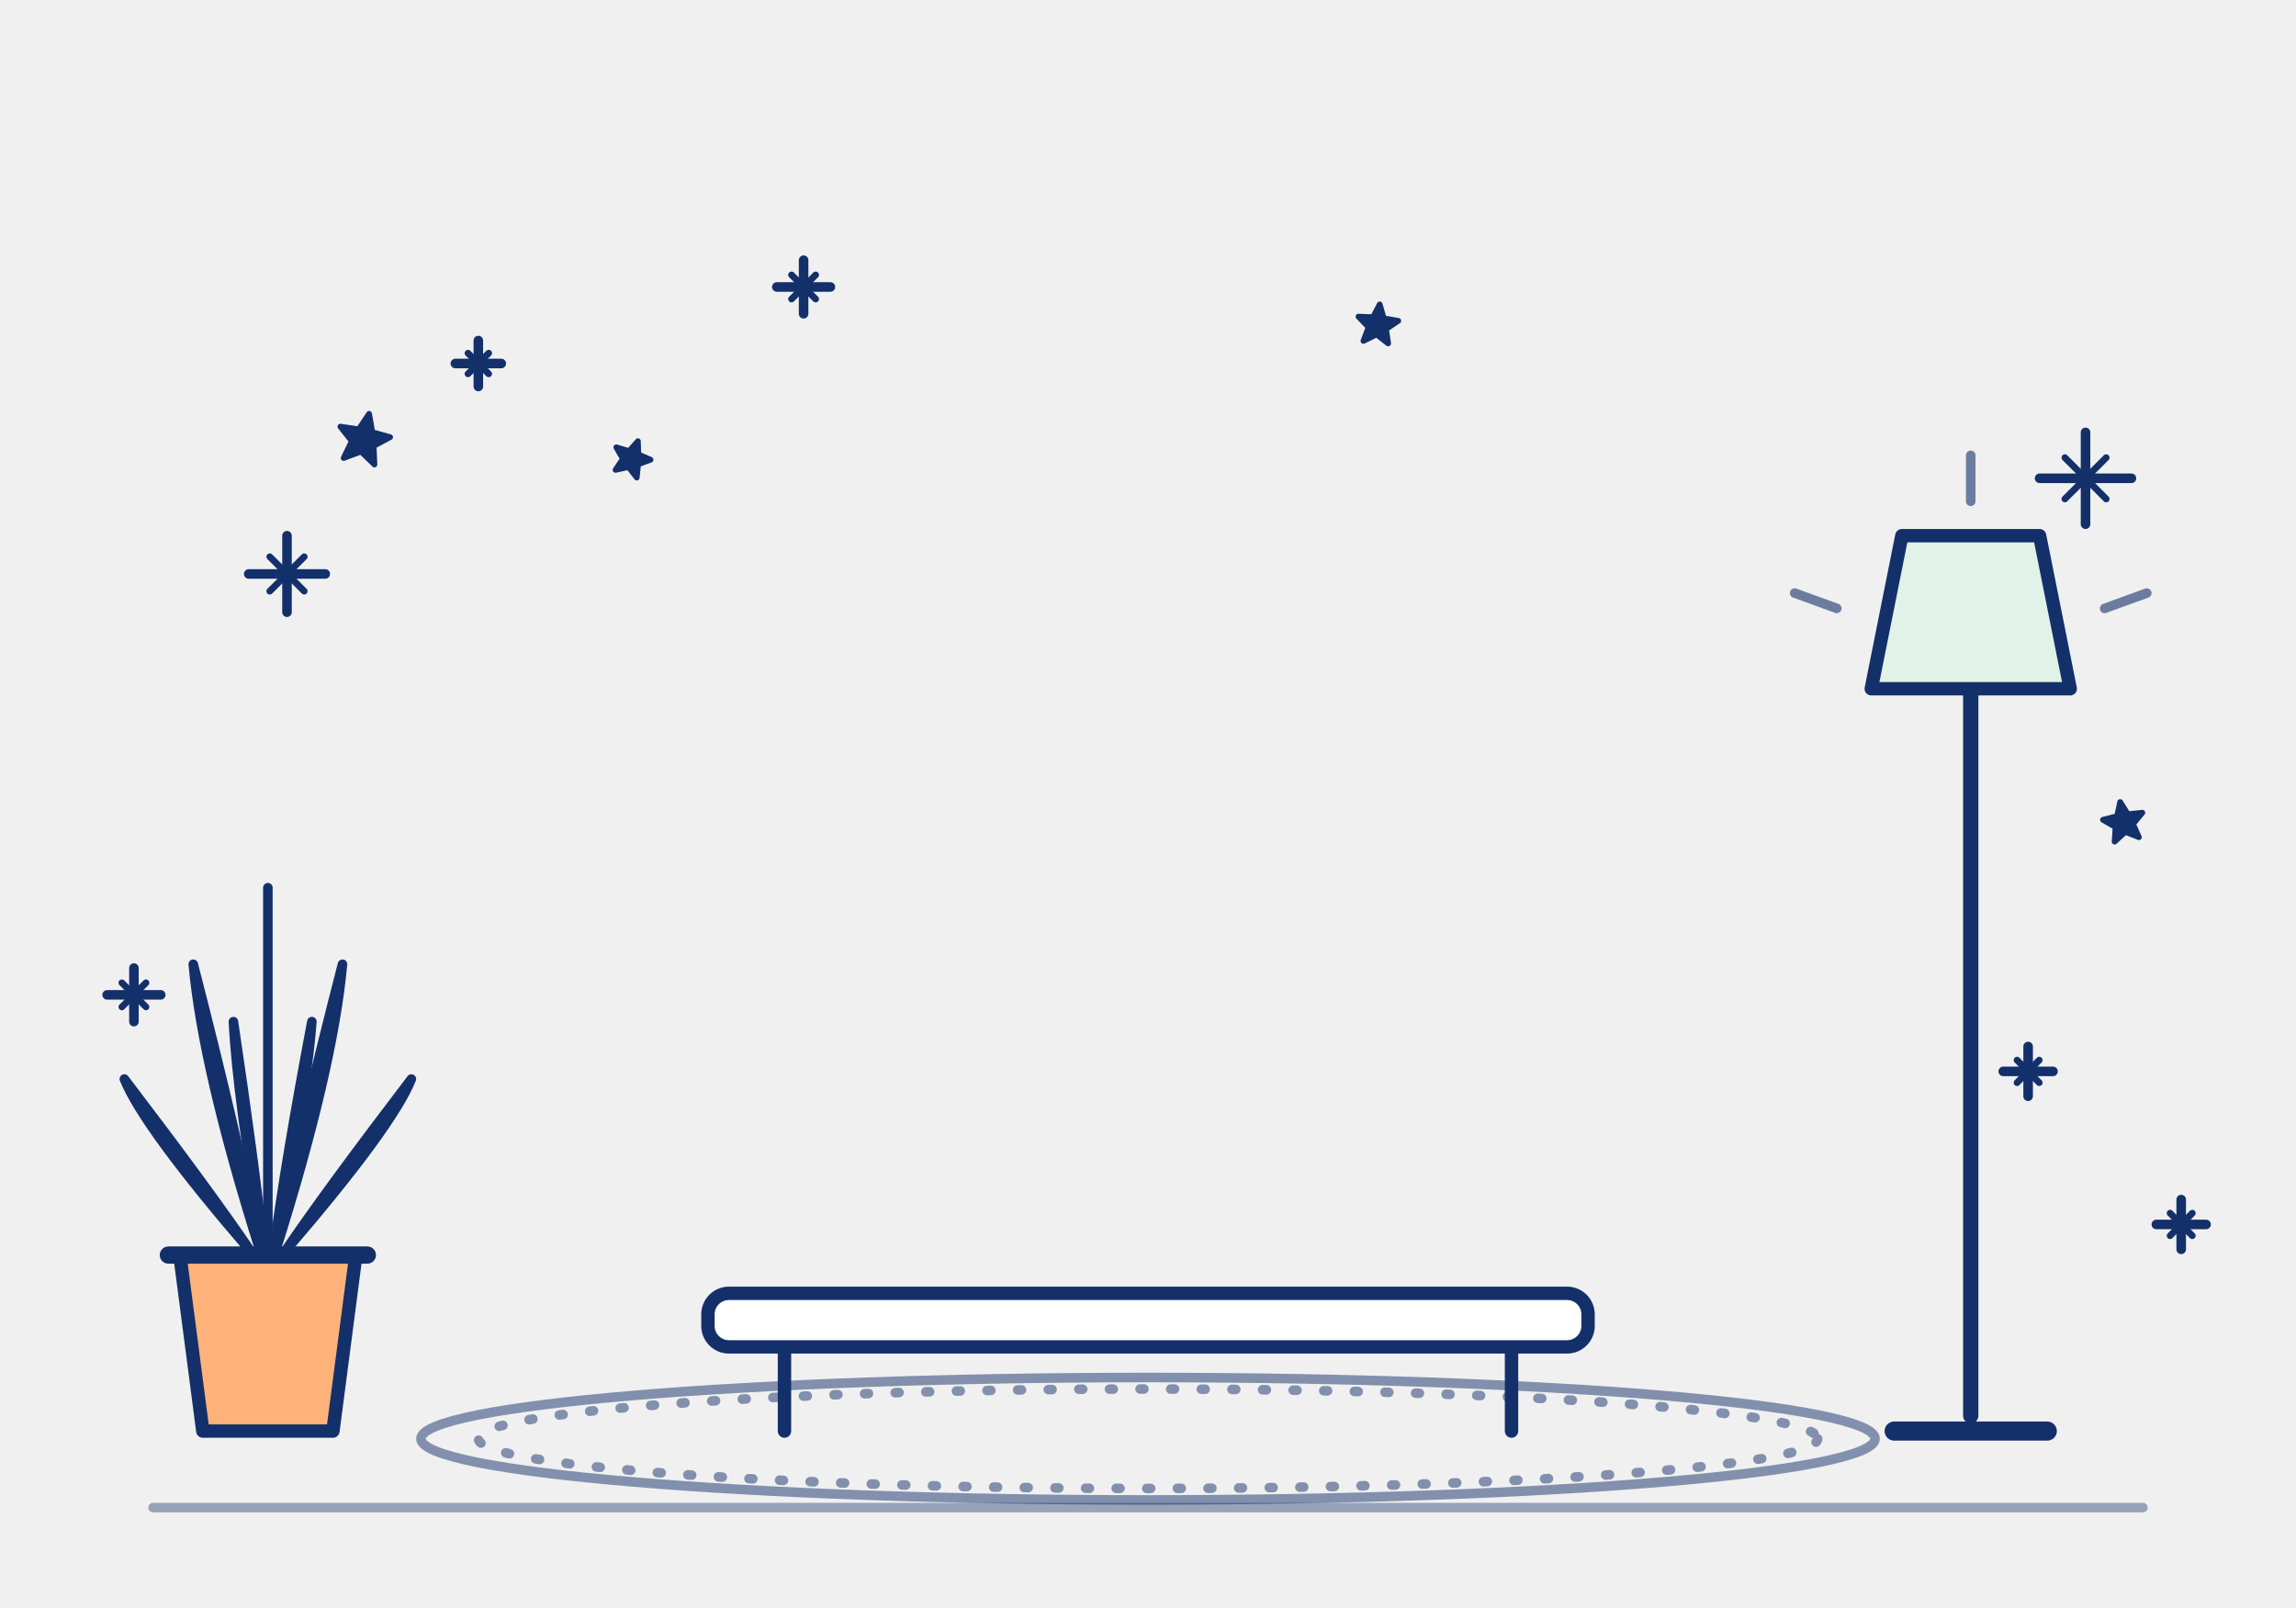
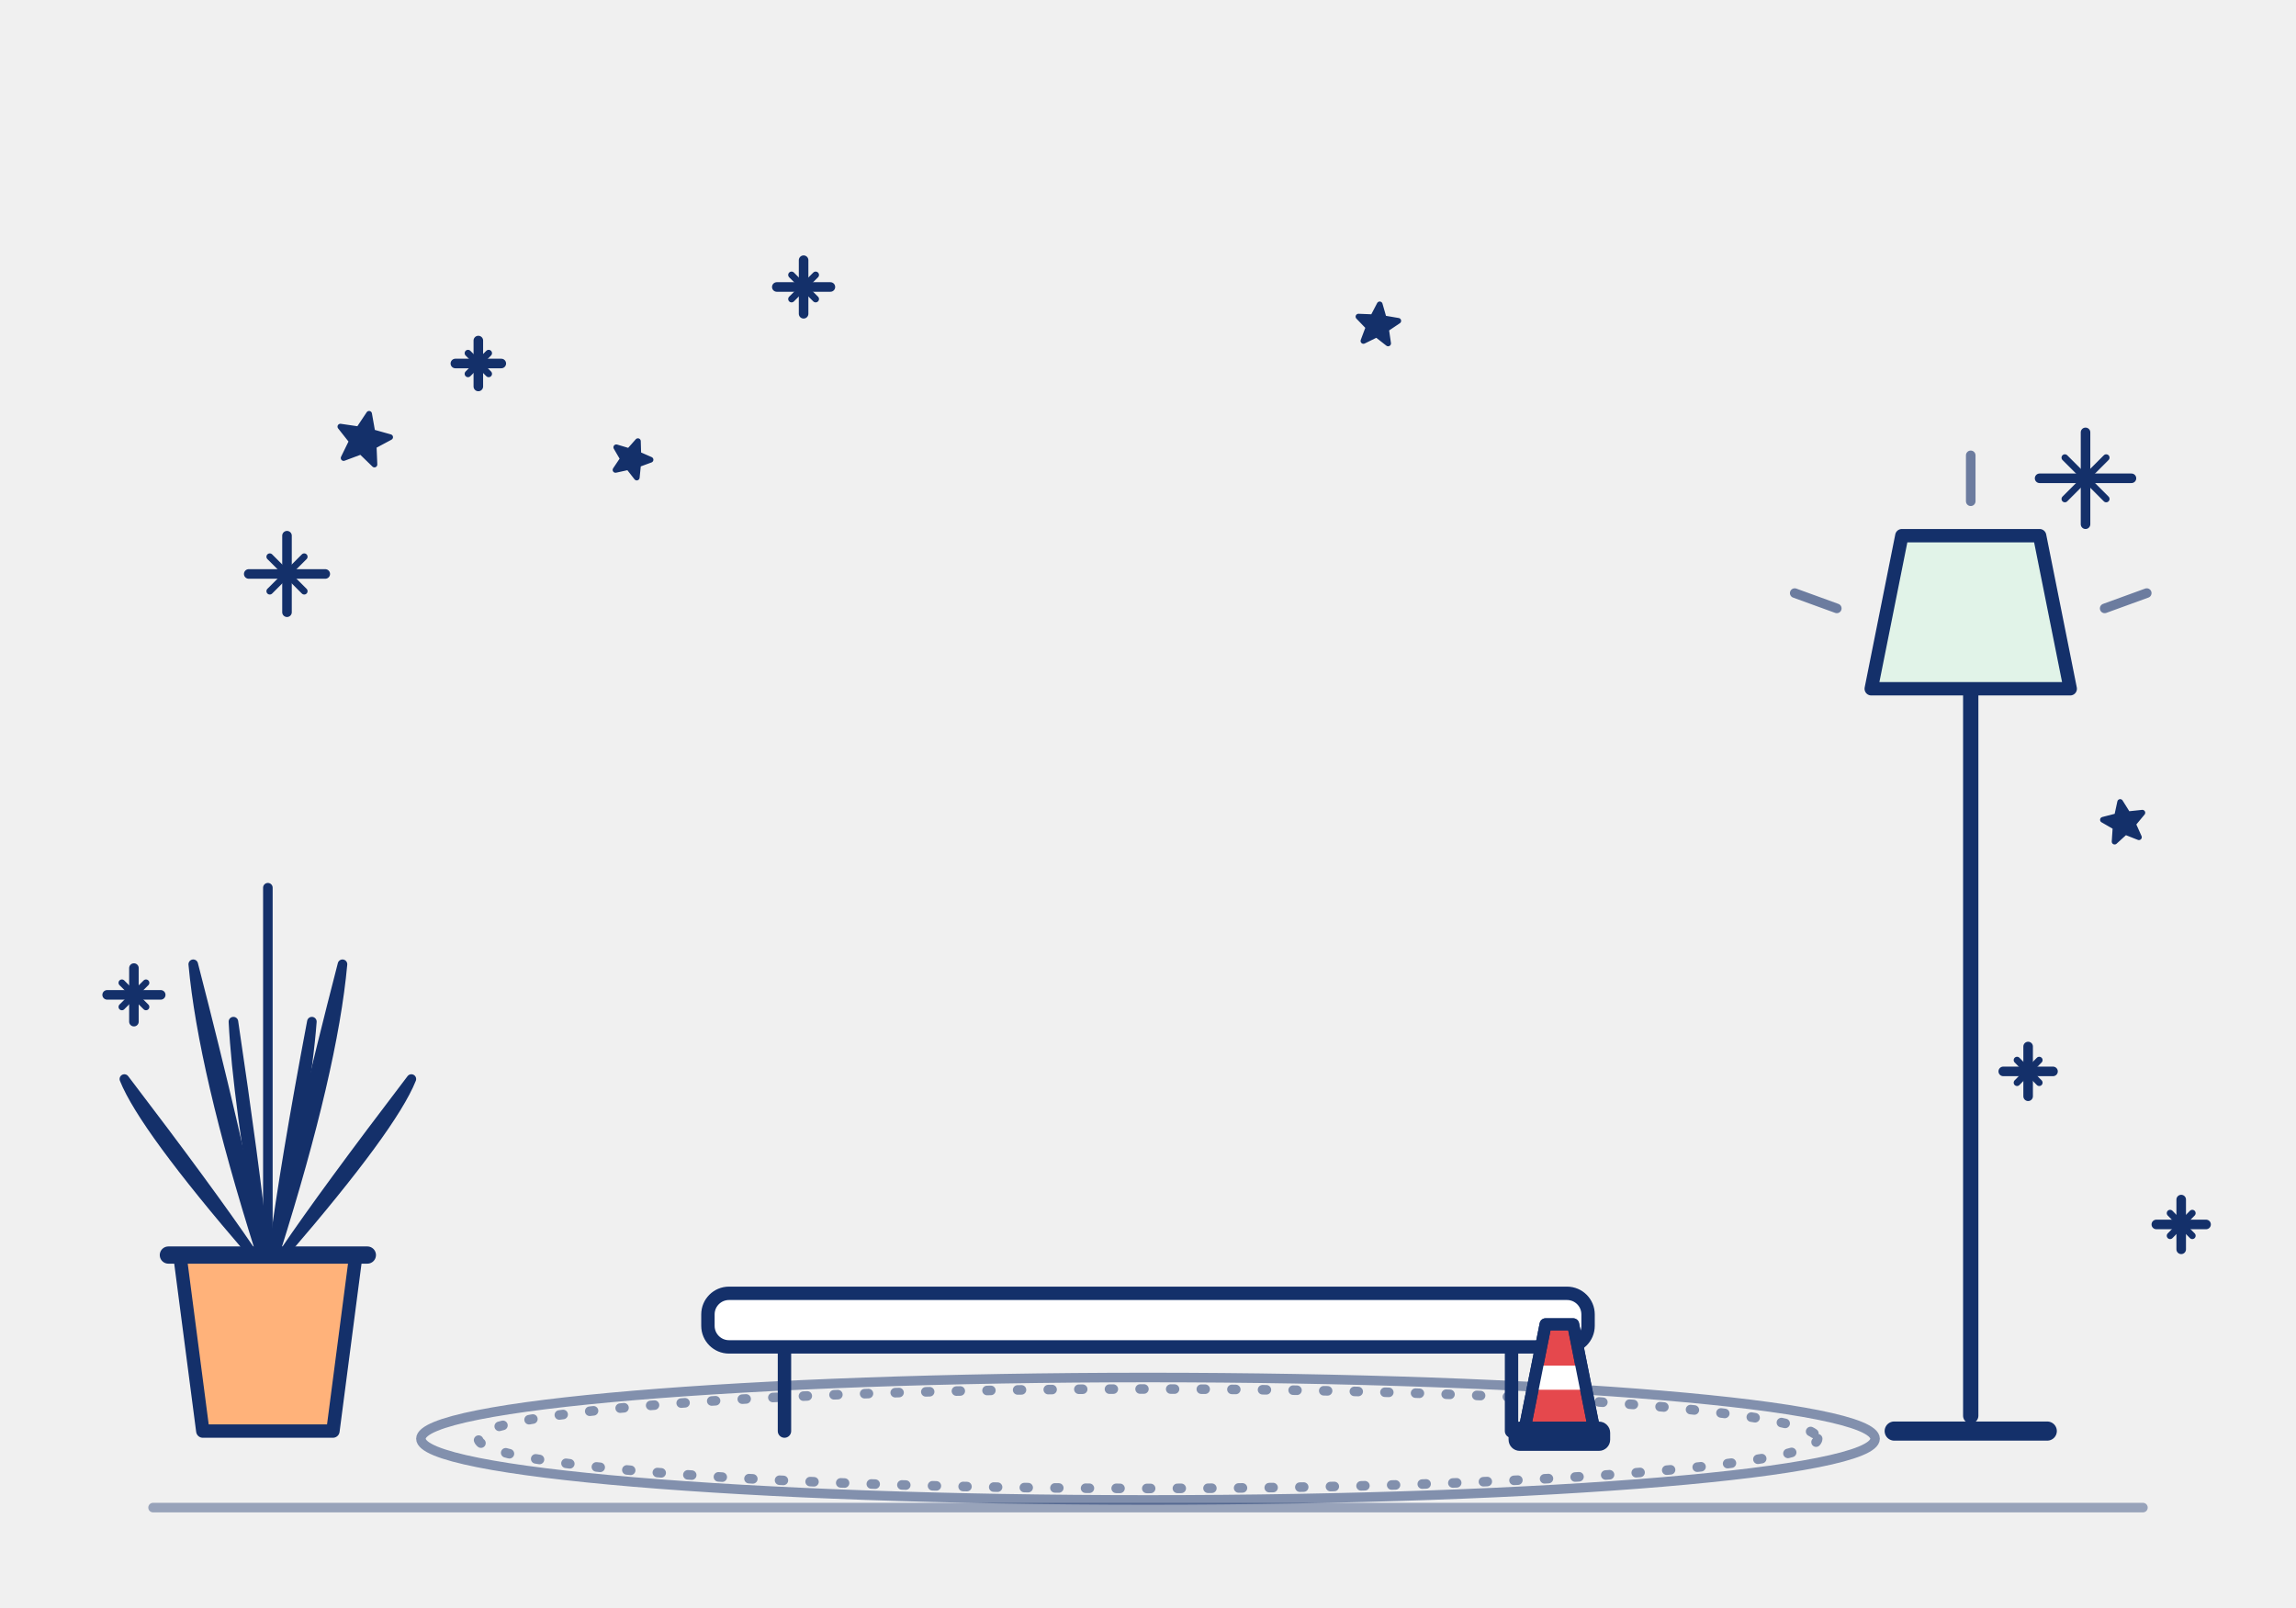
<svg xmlns="http://www.w3.org/2000/svg" viewBox="0 0 1200 840" width="1200" height="840" aria-hidden="true">
  <g fill="none" stroke="#14306A" stroke-width="7" stroke-linecap="round" stroke-linejoin="round">
    <g id="lamp">
      <path d="M1030 360 V740" stroke-width="8" />
      <path data-shade="1" d="M978 360 L994 280 H1066 L1082 360 Z" fill="#E1F3E8" />
      <path d="M990 748 H1070" stroke-width="10" />
      <path d="M960 318 l-22 -8 M1100 318 l22 -8 M1030 262 v-24" stroke-width="5" stroke-opacity="0.6" />
    </g>
    <g id="plant">
      <path data-pot="1" d="M94 656 H186 L174 748 H106 Z" fill="#FFB27A" />
      <path d="M88 656 H192" stroke-width="9" />
      <path d="M131 654 Q75 589 65 564 Q110 623 131 654 Z" fill="#fff" stroke-width="5" />
      <path d="M136 654 Q106 559 101 504 Q124 593 136 654 Z" fill="#fff" stroke-width="5" />
      <path d="M140 654 Q140 539 140 464 Q140 573 140 654 Z" fill="#fff" stroke-width="5" />
      <path d="M144 654 Q174 559 179 504 Q156 593 144 654 Z" fill="#fff" stroke-width="5" />
      <path d="M149 654 Q205 589 215 564 Q170 623 149 654 Z" fill="#fff" stroke-width="5" />
      <path d="M138 654 Q124 574 122 534 Q133 608 138 654 Z" fill="#fff" stroke-width="5" />
      <path d="M143 654 Q160 574 163 534 Q149 608 143 654 Z" fill="#fff" stroke-width="5" />
    </g>
    <g id="rug" stroke-width="5" stroke-opacity="0.5">
      <ellipse cx="600" cy="752" rx="380" ry="32" fill="none" />
      <ellipse cx="600" cy="752" rx="350" ry="26" fill="none" stroke-dasharray="2 14" />
    </g>
    <g id="coffee-table">
      <path d="M410 702 V748 M790 702 V748" />
      <rect x="370" y="676" width="460" height="28" rx="11" fill="#fff" />
    </g>
    <path d="M80 788 H1120" stroke-width="5" stroke-opacity="0.4" />
    <g stroke-width="5">
      <path d="M150 280 V320 M130 300 H170" />
      <path d="M141.0 291.0 L159.0 309.0 M159.0 291.0 L141.0 309.0" stroke-width="3.5" />
      <path d="M1090 226 V274 M1066 250 H1114" />
      <path d="M1079.2 239.2 L1100.8 260.8 M1100.8 239.2 L1079.2 260.8" stroke-width="3.5" />
      <path d="M1060 547 V573 M1047 560 H1073" />
      <path d="M1054.2 554.1 L1065.8 565.9 M1065.8 554.1 L1054.2 565.9" stroke-width="3.5" />
      <path d="M250 178 V202 M238 190 H262" />
      <path d="M244.6 184.6 L255.4 195.4 M255.4 184.6 L244.6 195.4" stroke-width="3.5" />
      <path d="M70 506 V534 M56 520 H84" />
      <path d="M63.7 513.7 L76.3 526.3 M76.3 513.7 L63.7 526.3" stroke-width="3.5" />
      <path d="M420 136 V164 M406 150 H434" />
      <path d="M413.7 143.7 L426.3 156.3 M426.3 143.7 L413.7 156.3" stroke-width="3.5" />
      <path d="M1140 627 V653 M1127 640 H1153" />
      <path d="M1134.2 634.1 L1145.8 645.9 M1145.8 634.1 L1134.2 645.9" stroke-width="3.5" />
    </g>
  </g>
  <path d="M192.9 216.3 L194.6 225.9 L203.9 228.5 L195.3 233.1 L195.7 242.8 L188.7 236.0 L179.6 239.4 L183.9 230.6 L177.9 223.0 L187.5 224.4 Z" fill="#14306A" stroke="#14306A" stroke-width="3" stroke-linejoin="round" />
  <path d="M1108.1 419.2 L1112.1 425.6 L1119.7 424.8 L1114.8 430.7 L1117.9 437.6 L1110.8 434.8 L1105.2 439.9 L1105.7 432.3 L1099.1 428.5 L1106.5 426.6 Z" fill="#14306A" stroke="#14306A" stroke-width="3" stroke-linejoin="round" />
  <path d="M721.1 159.1 L723.2 166.4 L730.8 167.7 L724.4 172.0 L725.5 179.5 L719.5 174.8 L712.6 178.2 L715.3 171.0 L710.0 165.5 L717.6 165.8 Z" fill="#14306A" stroke="#14306A" stroke-width="3" stroke-linejoin="round" />
  <path d="M333.4 230.6 L333.6 237.5 L340.0 240.3 L333.5 242.7 L332.8 249.6 L328.5 244.1 L321.7 245.6 L325.6 239.8 L322.1 233.8 L328.8 235.8 Z" fill="#14306A" stroke="#14306A" stroke-width="3" stroke-linejoin="round" />
+   <g data-cone="1" transform="translate(791.6 692.2) scale(0.9) translate(-808 -646)" fill="none" stroke="#14306A" stroke-width="7" stroke-linecap="round" stroke-linejoin="round">
+     <rect x="808" y="706" width="52" height="10" rx="3" fill="#14306A" />
+     <path d="M814 706 L826 646 H842 L854 706 Z" fill="#E5484D" />
+     <path data-cone-band="1" d="M821.2 670 H846.8 L849.6 684 H818.4 Z" fill="#fff" stroke="none" />
+     <path d="M814 706 L826 646 H842 L854 706 Z" fill="none" />
+   </g>
</svg>
